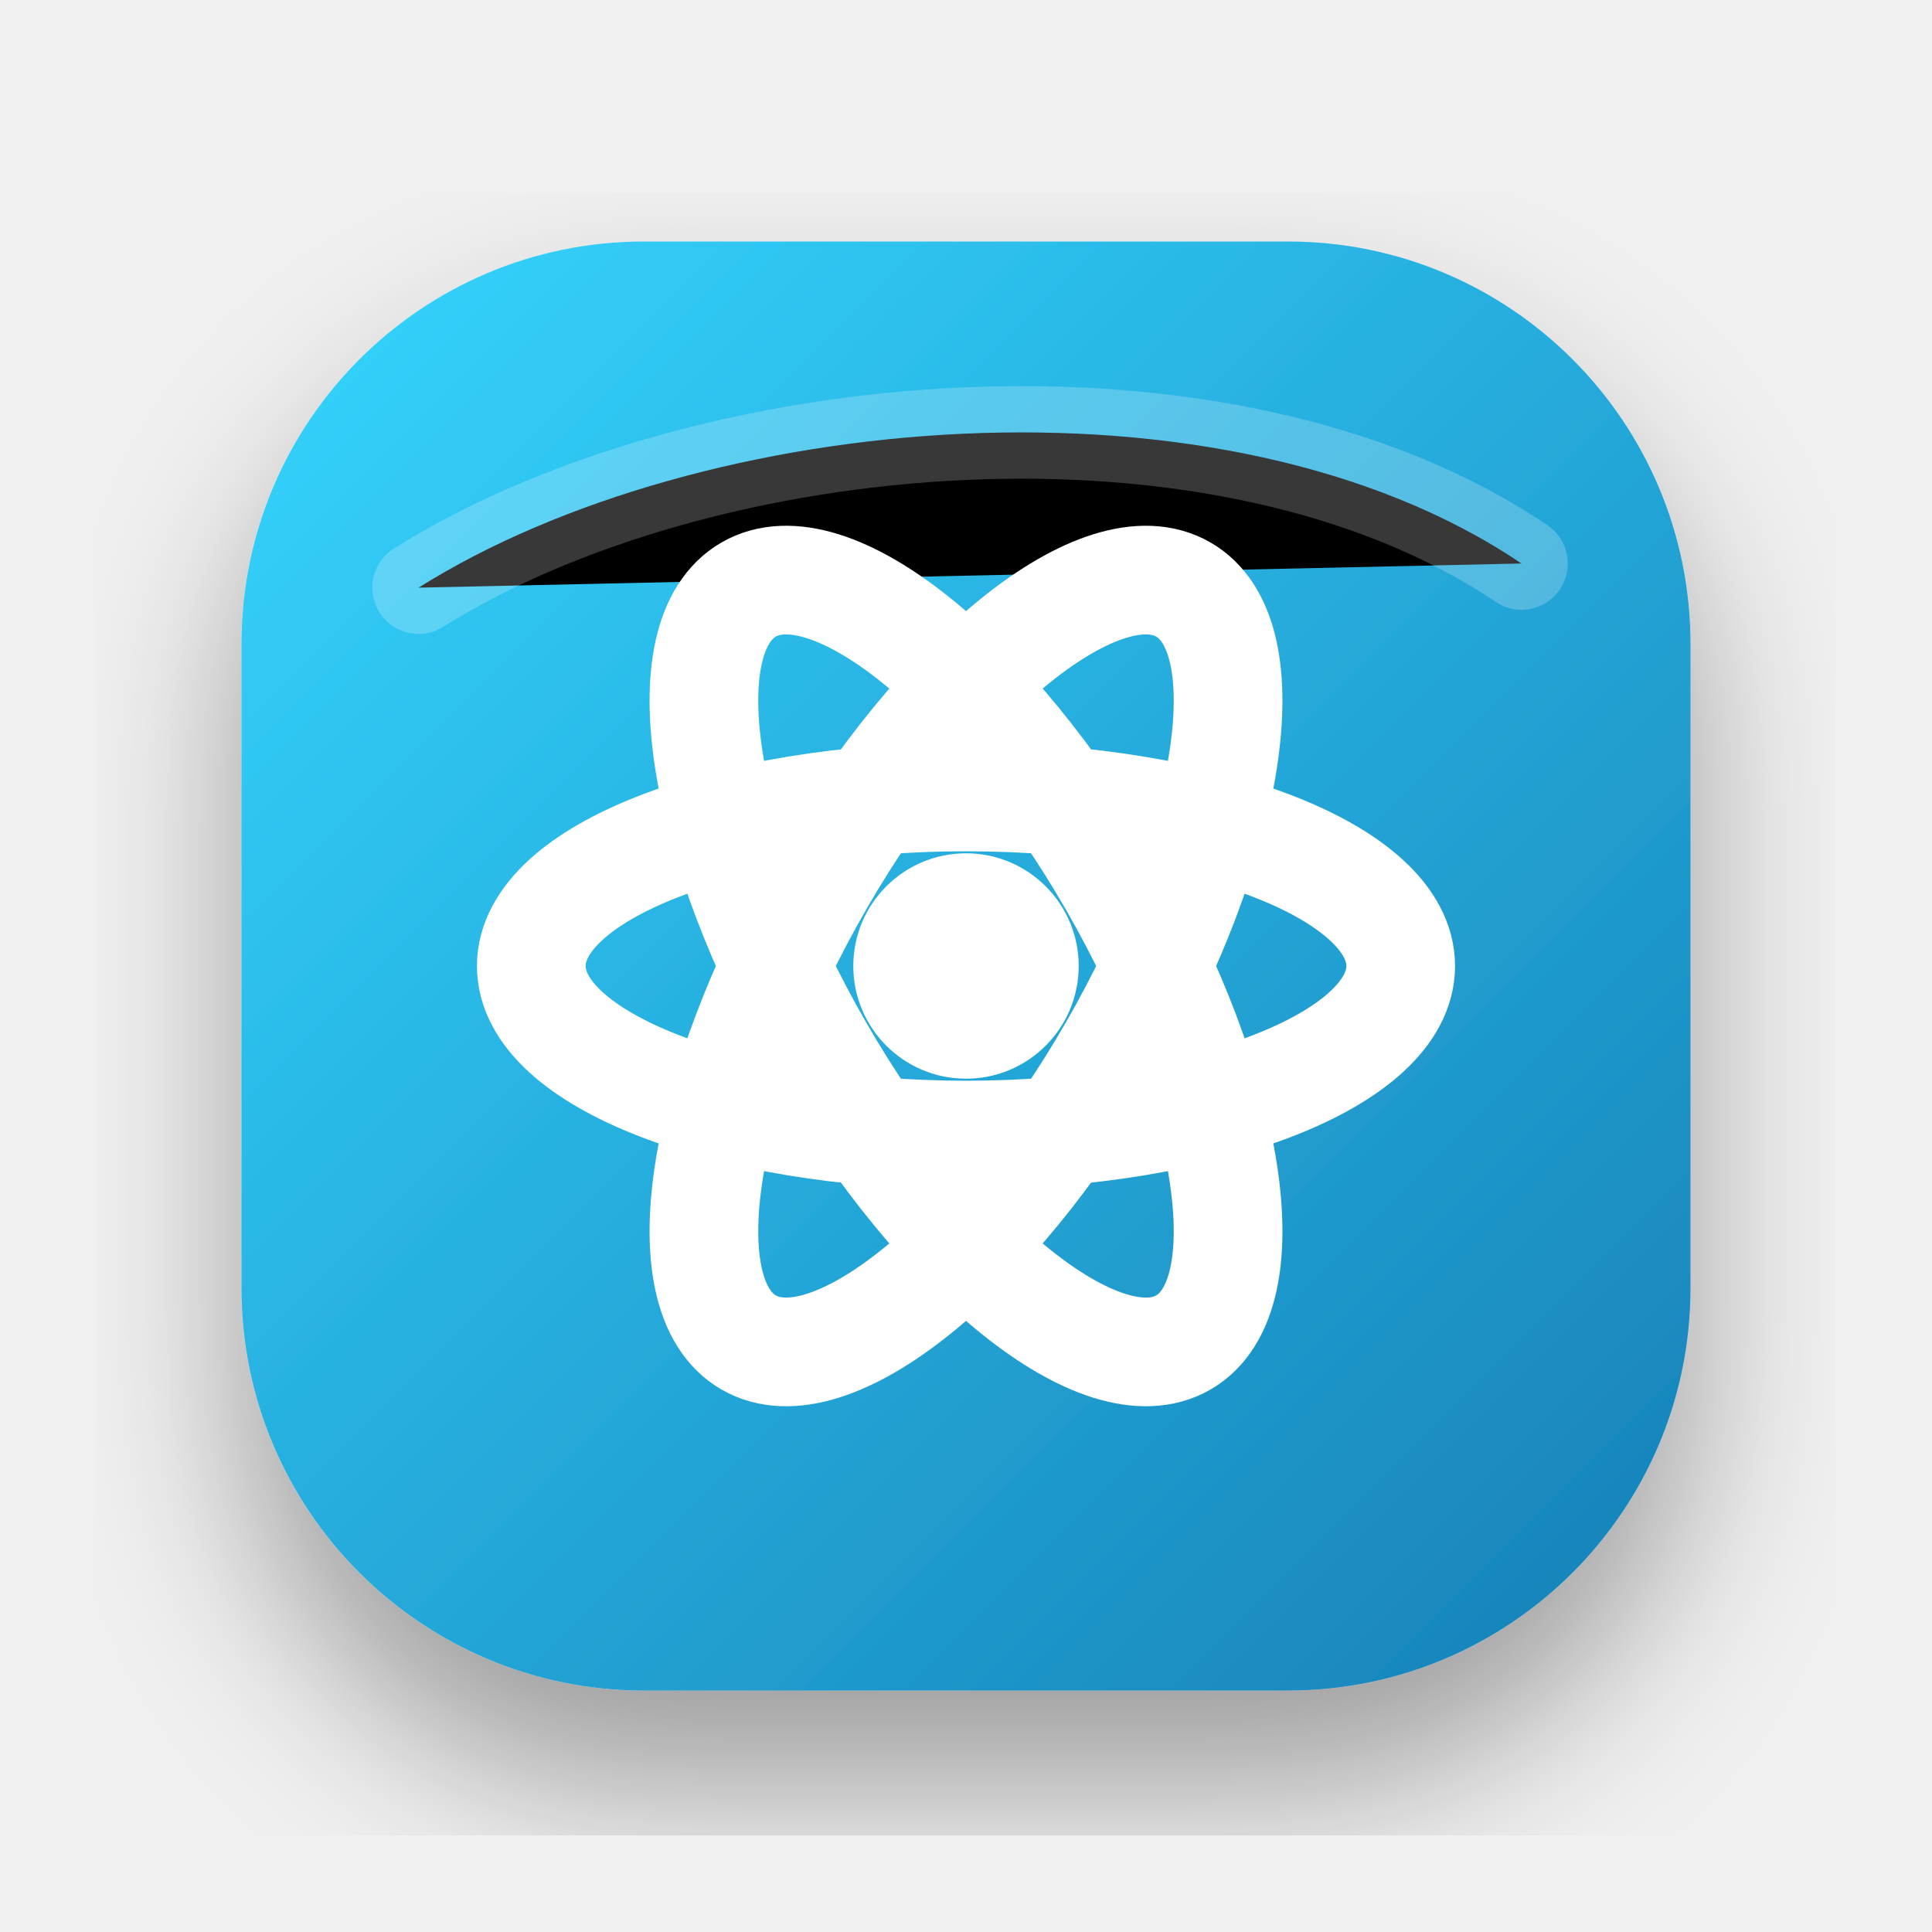
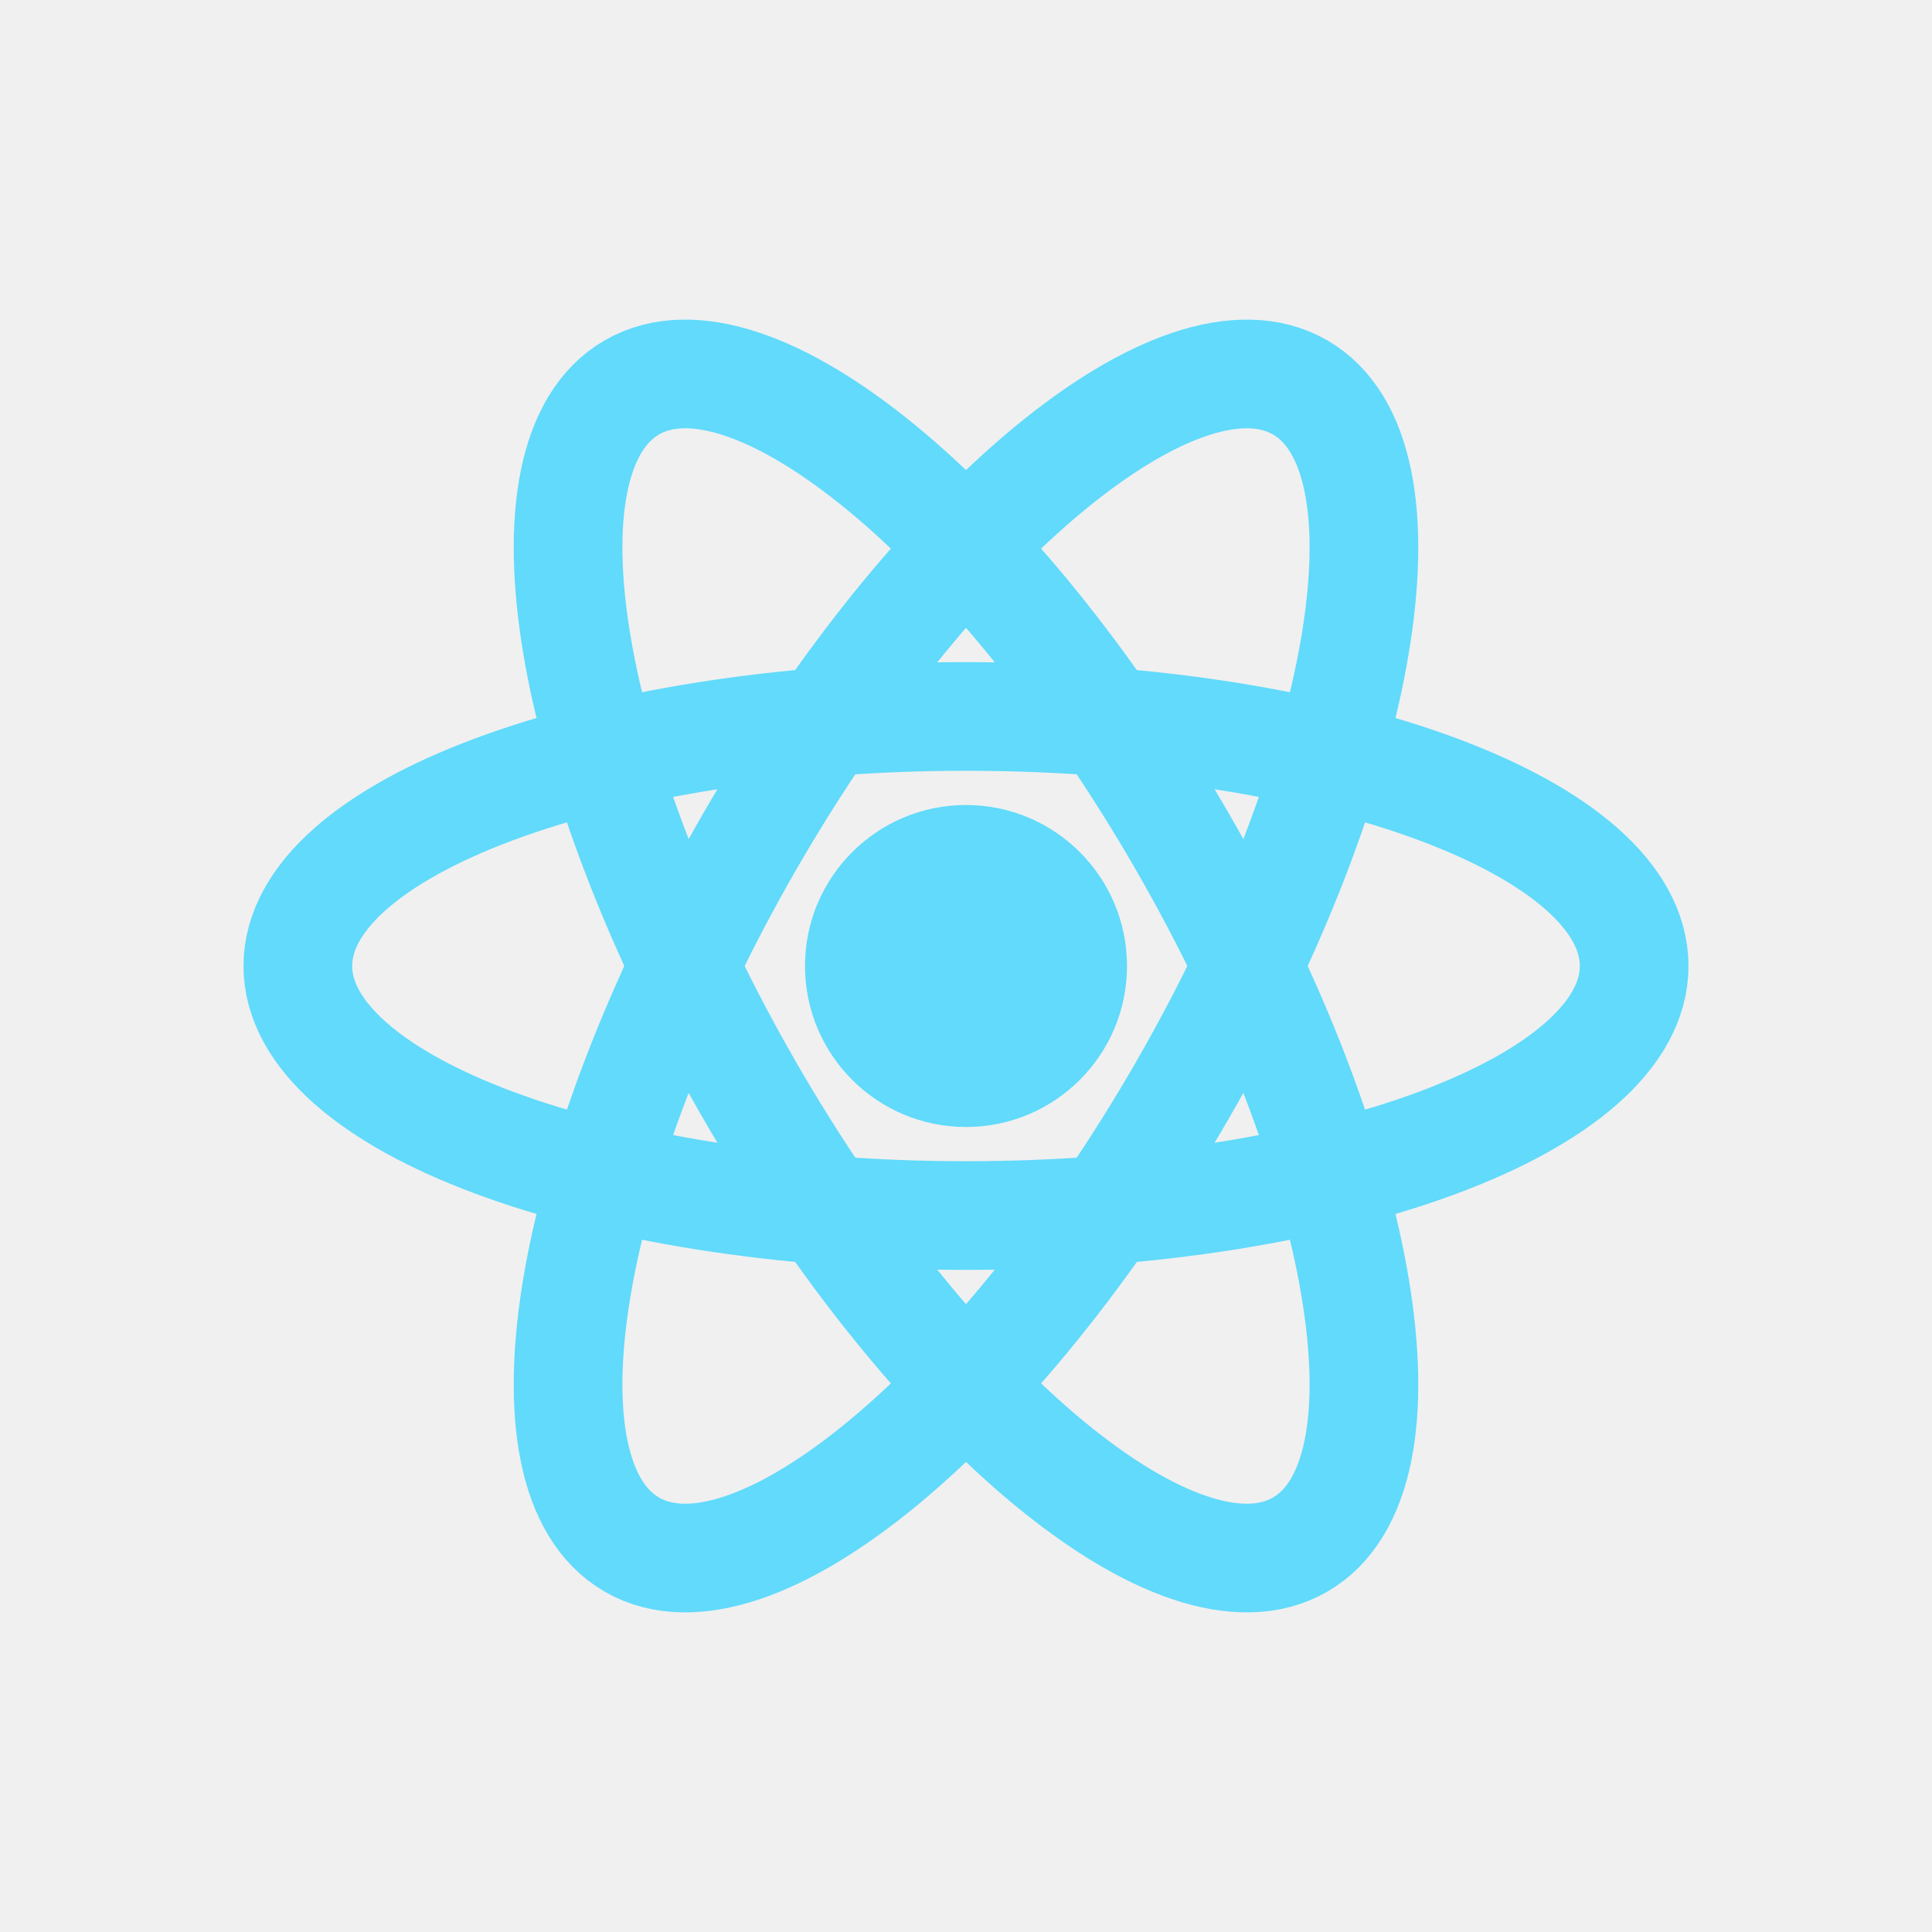
<svg xmlns="http://www.w3.org/2000/svg" viewBox="0 0 24 24">
-   <defs>
-     <linearGradient id="g" x1="0" y1="0" x2="1" y2="1">
-       <stop stop-color="#35D6FF" />
-       <stop offset="1" stop-color="#167FB7" />
-     </linearGradient>
-     <filter id="s">
-       <feDropShadow dx="0" dy="1.2" stdDeviation="1.05" flood-opacity=".34" />
-     </filter>
-   </defs>
-   <rect x="3" y="3" width="18" height="18" rx="5" fill="url(#g)" filter="url(#s)" />
-   <path d="M5.2 7.3c3.5-2.2 10-2.8 13.7-.3" stroke="#fff" stroke-opacity=".22" stroke-width="1.15" stroke-linecap="round" />
-   <g stroke="#fff" fill="none" stroke-width="1.35" stroke-linecap="round" stroke-linejoin="round">
-     <circle cx="12" cy="12" r="1.4" fill="#fff" stroke="none" />
-     <ellipse cx="12" cy="12" rx="5.4" ry="2.1" />
-     <ellipse cx="12" cy="12" rx="5.4" ry="2.1" transform="rotate(60 12 12)" />
-     <ellipse cx="12" cy="12" rx="5.4" ry="2.1" transform="rotate(120 12 12)" />
+   <circle cx="12" cy="12" r="2" fill="#61DAFB" />
+   <g fill="none" stroke="#61DAFB" stroke-width="1.35">
+     <ellipse cx="12" cy="12" rx="8.3" ry="3.1" />
+     <ellipse cx="12" cy="12" rx="8.3" ry="3.1" transform="rotate(60 12 12)" />
+     <ellipse cx="12" cy="12" rx="8.3" ry="3.1" transform="rotate(120 12 12)" />
  </g>
</svg>
